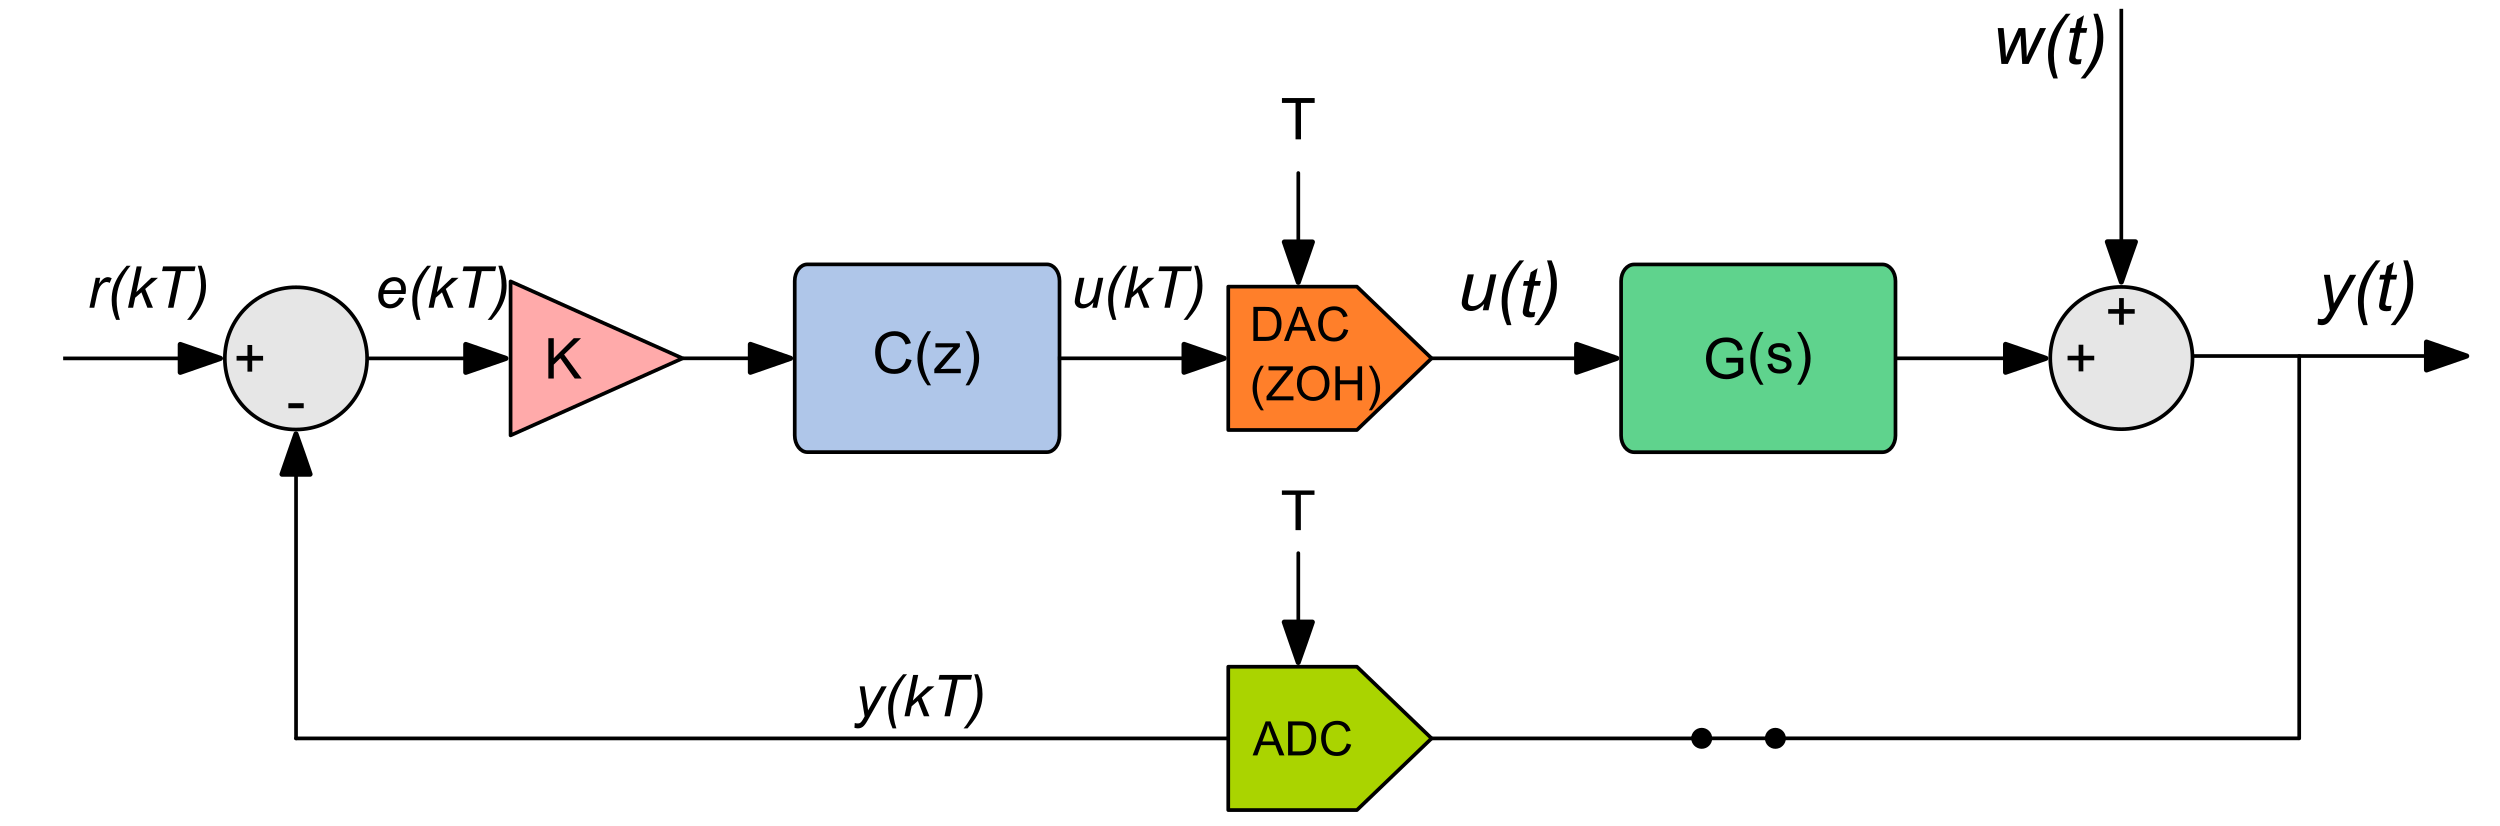
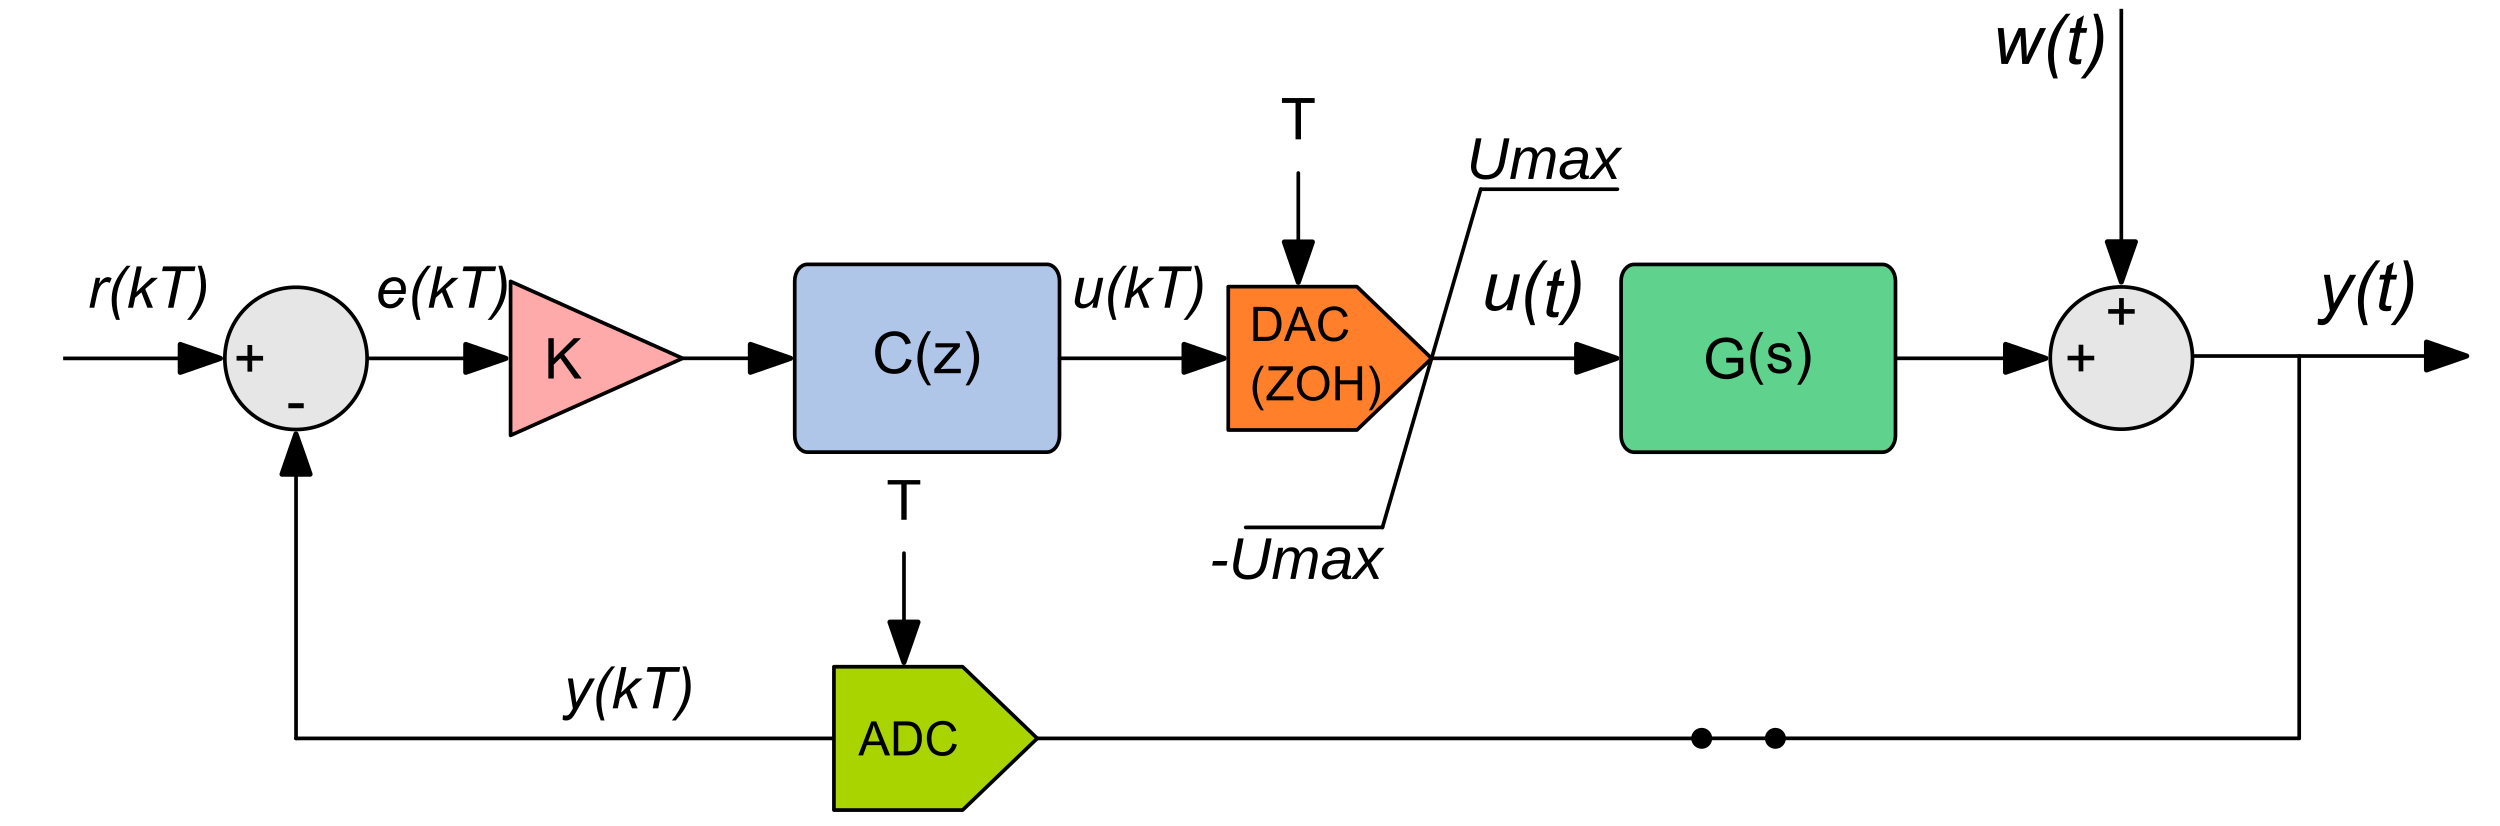
<svg xmlns="http://www.w3.org/2000/svg" xml:space="preserve" width="634" height="209.303" version="1.1" style="fill-rule:evenodd" viewBox="0 0 17907.344 5911.9" id="svg2985">
  <defs id="defs2987">
    <style type="text/css" id="style2989">
   
    .str1 {stroke:#373435;stroke-width:26.481}
    .str0 {stroke:black;stroke-width:26.481}
    .str4 {stroke:black;stroke-width:26.481;stroke-linecap:round}
    .str3 {stroke:black;stroke-width:26.481;stroke-linecap:round;stroke-linejoin:round}
    .str2 {stroke:black;stroke-width:26.521;stroke-linecap:round;stroke-linejoin:round}
    .str5 {stroke:black;stroke-width:36.239;stroke-linecap:round;stroke-linejoin:round}
    .fil6 {fill:none}
    .fil3 {fill:#FFF688}
    .fil7 {fill:black}
    .fil0 {fill:#5FD38D}
    .fil2 {fill:#AFC6E9}
    .fil5 {fill:#E6E6E6}
    .fil4 {fill:#FFAAAA}
    .fil1 {fill:black;fill-rule:nonzero}
   
  </style>
  </defs>
  <path style="fill:#5fd38d;stroke:#000000;stroke-width:26.481" id="path2993" d="m 11705.538,1894.191 h 1778.11 c 51.95,0 93.668,53 93.668,119 v 1107 c 0,65 -41.718,119 -93.668,119 h -1778.11 c -51.949,0 -93.668,-54 -93.668,-119 v -1107 c 0,-66 41.719,-119 93.668,-119 z" class="fil0 str0" />
  <g id="g3418" transform="translate(-656.8361,56.49127)">
    <path id="text2987" class="fil1" d="m 13021.918,2540.7 v -34 h 122 v 108 c -18,14 -38,26 -58,33 -20,8 -40,12 -61,12 -29,0 -54,-6 -78,-19 -23,-12 -40,-29 -52,-52 -12,-23 -18,-49 -18,-77 0,-28 6,-55 18,-79 12,-24 29,-42 51,-54 22,-12 47,-18 76,-18 21,0 40,3 56,10 17,7 31,16 40,28 10,13 17,28 22,48 l -35,9 c -4,-14 -9,-26 -16,-35 -6,-8 -15,-15 -27,-20 -12,-5 -25,-7 -40,-7 -17,0 -32,2 -45,8 -13,5 -23,12 -31,21 -8,8 -14,18 -18,28 -7,18 -11,38 -11,59 0,25 4,47 13,64 9,18 22,31 39,39 17,8 35,13 54,13 16,0 32,-4 48,-10 16,-6 28,-13 36,-21 v -54 z" style="fill:#000000;fill-rule:nonzero" />
    <path id="1" class="fil1" d="m 13263.918,2699.2 c -19,-24 -36,-53 -49,-86 -14,-33 -21,-68 -21,-103 0,-31 5,-61 15,-90 12,-33 30,-66 55,-99 h 25 c -15,27 -26,47 -31,59 -8,18 -14,37 -19,56 -6,25 -8,49 -8,74 0,63 19,126 58,189 z" style="fill:#000000;fill-rule:nonzero" />
    <path id="2" class="fil1" d="m 13316.918,2552.2 35,-5 c 2,14 7,24 16,32 9,7 22,11 38,11 16,0 28,-3 36,-10 8,-6 12,-14 12,-23 0,-8 -3,-14 -11,-19 -5,-3 -17,-7 -36,-12 -26,-7 -44,-12 -54,-17 -10,-5 -17,-11 -23,-20 -5,-8 -7,-18 -7,-28 0,-9 2,-18 6,-26 4,-8 10,-14 17,-20 6,-4 13,-7 23,-10 9,-3 20,-4 30,-4 17,0 31,2 44,7 12,5 21,11 27,19 6,8 10,19 12,33 l -34,5 c -2,-11 -7,-20 -14,-26 -8,-6 -18,-9 -32,-9 -16,0 -28,3 -35,8 -7,5 -10,12 -10,19 0,4 1,9 4,12 3,4 8,7 14,10 3,1 14,4 31,9 25,7 42,12 52,16 10,4 18,11 24,19 6,8 8,18 8,30 0,12 -3,23 -10,33 -7,11 -17,19 -30,25 -13,5 -28,8 -44,8 -27,0 -48,-5 -62,-17 -14,-11 -24,-28 -27,-50 z" style="fill:#000000;fill-rule:nonzero" />
    <path id="3" class="fil1" d="m 13555.918,2699.2 h -26 c 40,-63 59,-126 59,-189 0,-24 -3,-49 -8,-73 -5,-20 -11,-39 -19,-57 -5,-12 -16,-31 -32,-59 h 26 c 24,33 43,66 54,99 10,29 16,59 16,90 0,35 -7,70 -21,103 -13,33 -30,62 -49,86 z" style="fill:#000000;fill-rule:nonzero" />
  </g>
  <g id="g3432" transform="translate(-1016.843,56.49127)">
    <path id="text3003" class="fil1" d="m 15352.836,401.7 -26,-257 h 42 l 11,116 4,65 c 1,4 1,14 2,29 5,-17 10,-29 13,-38 3,-9 9,-21 16,-38 l 61,-134 h 48 l 8,129 c 1,19 2,45 3,78 8,-22 21,-52 39,-90 l 55,-117 h 44 l -125,257 h -46 l -9,-150 c -1,-10 -2,-28 -2,-55 -7,17 -15,36 -24,56 l -68,149 z" style="fill:#000000;fill-rule:nonzero" />
    <path id="path3025" class="fil1" d="m 15724.836,505.7 c -26,-56 -38,-112 -38,-171 0,-39 5,-75 15,-108 10,-34 26,-67 47,-100 14,-22 36,-50 66,-85 h 34 c -19,20 -39,49 -60,85 -21,37 -36,72 -46,108 -9,35 -14,70 -14,106 0,53 10,108 28,165 z" style="fill:#000000;fill-rule:nonzero" />
    <path id="path3027" class="fil1" d="m 15927.836,366.7 -7,35 c -11,3 -21,4 -30,4 -18,0 -32,-4 -42,-12 -8,-7 -11,-16 -11,-27 0,-5 2,-18 6,-39 l 31,-149 h -35 l 7,-34 h 35 l 13,-62 50,-30 -20,92 h 43 l -7,34 h -43 l -29,142 c -4,18 -6,29 -6,32 0,6 2,9 5,12 3,3 8,4 14,4 10,0 19,-1 26,-2 z" style="fill:#000000;fill-rule:nonzero" />
    <path id="path3029" class="fil1" d="m 16044.836,41.7 c 25,55 38,112 38,170 0,40 -5,76 -15,109 -11,34 -26,67 -47,100 -14,22 -36,50 -67,85 h -34 c 19,-21 39,-49 60,-85 21,-37 36,-73 46,-108 9,-35 14,-70 14,-106 0,-53 -9,-108 -28,-165 z" style="fill:#000000;fill-rule:nonzero" />
  </g>
  <path style="fill:#000000;fill-rule:nonzero" d="m 16600.967,2324.191 3,-42 c 9,3 17,4 26,4 9,0 16,-2 21,-6 8,-5 15,-15 24,-30 l 14,-25 -43,-257 h 43 l 19,129 c 4,26 7,51 10,77 l 115,-206 h 45 l -163,291 c -16,28 -30,47 -42,56 -12,9 -26,14 -42,14 -10,0 -20,-2 -30,-5 z" class="fil1" id="text3007" />
  <path style="fill:#000000;fill-rule:nonzero" d="m 16927.967,2329.191 c -26,-56 -38,-112 -38,-171 0,-39 5,-75 15,-108 10,-34 26,-67 47,-100 14,-22 36,-50 66,-85 h 34 c -19,20 -39,49 -60,85 -21,37 -36,72 -46,108 -9,35 -14,70 -14,106 0,53 10,108 28,165 z" class="fil1" id="path3032" />
  <path style="fill:#000000;fill-rule:nonzero" d="m 17130.967,2190.191 -7,35 c -10,3 -21,4 -30,4 -18,0 -32,-4 -42,-12 -7,-7 -11,-16 -11,-27 0,-5 2,-18 6,-39 l 31,-149 h -35 l 7,-34 h 35 l 13,-62 50,-30 -20,92 h 43 l -7,34 h -42 l -30,142 c -4,18 -6,29 -6,32 0,6 2,10 5,12 3,3 8,4 14,4 10,0 19,-1 26,-2 z" class="fil1" id="path3034" />
  <path style="fill:#000000;fill-rule:nonzero" d="m 17247.967,1865.191 c 25,56 38,112 38,170 0,40 -5,76 -15,109 -10,34 -26,67 -47,100 -14,22 -36,50 -66,85 h -35 c 19,-20 39,-49 60,-85 21,-37 36,-73 46,-108 9,-35 14,-70 14,-106 0,-53 -9,-108 -28,-165 z" class="fil1" id="path3036" />
-   <g id="g3426" transform="translate(-513.8909,56.4912)">
+   <g id="g3426" transform="translate(-344.4171,56.4912)">
    <path id="text3011" class="fil1" d="m 11145.112,2120.2 c -31,34 -62,51 -95,51 -19,0 -35,-5 -48,-16 -12,-12 -18,-26 -18,-42 0,-11 3,-29 9,-55 l 34,-149 h 44 l -38,167 c -3,13 -4,24 -4,32 0,9 3,16 9,20 6,5 14,8 26,8 12,0 25,-3 36,-9 12,-6 23,-14 31,-24 9,-10 16,-22 21,-36 4,-8 8,-24 13,-46 l 24,-112 h 43 l -56,257 h -41 z" style="fill:#000000;fill-rule:nonzero" />
    <path id="path3039" class="fil1" d="m 11308.112,2272.7 c -26,-56 -38,-112 -38,-171 0,-39 5,-75 15,-108 10,-34 26,-67 47,-100 14,-22 36,-50 66,-85 h 34 c -19,20 -39,49 -60,85 -21,37 -36,72 -46,108 -9,35 -14,70 -14,106 0,53 10,108 28,165 z" style="fill:#000000;fill-rule:nonzero" />
    <path id="path3041" class="fil1" d="m 11511.112,2178.2 -7,35 c -10,3 -21,4 -30,4 -18,0 -32,-4 -42,-12 -7,-7 -11,-16 -11,-27 0,-5 2,-18 6,-39 l 31,-149 h -35 l 7,-34 h 35 l 13,-62 50,-30 -20,92 h 43 l -7,34 h -42 l -30,142 c -4,18 -6,29 -6,32 0,6 2,10 5,12 3,3 8,4 14,4 10,0 19,-1 26,-2 z" style="fill:#000000;fill-rule:nonzero" />
    <path id="path3043" class="fil1" d="m 11628.112,1808.7 c 25,56 38,112 38,170 0,40 -5,76 -15,109 -10,34 -26,67 -47,100 -14,22 -36,50 -66,85 h -35 c 19,-20 39,-49 60,-85 21,-37 36,-73 46,-108 9,-35 14,-70 14,-106 0,-53 -9,-108 -28,-165 z" style="fill:#000000;fill-rule:nonzero" />
  </g>
  <polygon style="fill:#ffaaaa;stroke:#000000;stroke-width:26.521;stroke-linecap:round;stroke-linejoin:round" transform-center-x="-6.106" randomized="0" rounded="0" flatsided="false" arg2="1.047" arg1="0" r2="18.947" r1="37.894" cy="502.334" cx="128.794" sides="3" type="star" role="line" linespacing="125%" points="4979,2503 4979,1952 5595,2228 6211,2503 5595,2779 4979,3055 " class="fil4 str2" id="path5408" transform="translate(-1321.909,63.69122)" />
  <polygon style="fill:#000000;fill-rule:nonzero" points="5445,2648 5395,2648 5292,2502 5245,2548 5245,2648 5206,2648 5206,2359 5245,2359 5245,2502 5388,2359 5440,2359 5319,2476 " class="fil1" id="text3019" transform="translate(-1278.375,63.69118)" />
  <path style="fill:#e6e6e6;stroke:#000000;stroke-width:26.481" ry="15.152" rx="15.152" cy="513.951" cx="535.886" type="arc" role="line" linespacing="125%" d="m 15704.998,2565.191 c 0,281 -228,509 -509,509 -281,0 -510,-228 -510,-509 0,-282 229,-510 510,-510 281,0 509,228 509,510 z" class="fil5 str0" id="path3052" />
  <path style="fill:#e6e6e6;stroke:#000000;stroke-width:26.481" type="arc" cx="535.886" cy="513.951" rx="15.152" ry="15.152" d="m 2629.365,2566.691 c 0,282 -228,510 -509,510 -282,0 -510,-228 -510,-510 0,-281 228,-509 510,-509 281,0 509,228 509,509 z" class="fil5 str0" id="path3822" />
  <line style="fill:none;stroke:#000000;stroke-width:26.481" connector-curvature="0" y2="2566.691" x2="5587.623" y1="2566.691" x1="4889.094" class="fil6 str0" id="path3824" />
  <line style="fill:none;stroke:#000000;stroke-width:26.481" connector-curvature="0" y2="2566.691" x2="14401.22" y1="2566.691" x1="13577.308" class="fil6 str0" id="path4270" />
  <line style="fill:none;stroke:#000000;stroke-width:26.481" connector-curvature="0" y2="2550.191" x2="17652.008" y1="2550.191" x1="15712.012" class="fil6 str0" id="path4272" />
  <line style="fill:none;stroke:#000000;stroke-width:26.481;stroke-linecap:round;stroke-linejoin:round" connector-curvature="0" y2="2550.191" x2="16469.258" y1="5288.691" x1="16469.258" class="fil6 str3" id="path4278" />
  <line style="fill:none;stroke:#000000;stroke-width:26.481;stroke-linecap:round;stroke-linejoin:round" connector-curvature="0" y2="5289.191" x2="2120.368" y1="5289.191" x1="12128.41" class="fil6 str3" id="path4280" />
  <line style="fill:none;stroke:#000000;stroke-width:26.481;stroke-linecap:round" connector-curvature="0" y2="5289.191" x2="2120.368" y1="3235.008" x1="2120.368" class="fil6 str4" id="path4646" />
  <polygon style="fill:#000000;fill-rule:nonzero" points="2135,2520 2057,2520 2057,2486 2135,2486 2135,2408 2169,2408 2169,2486 2247,2486 2247,2520 2169,2520 2169,2599 2135,2599 " class="fil1" id="text5390" transform="translate(-362.6341,63.19118)" />
  <polygon style="fill:#000000;fill-rule:nonzero" points="2428,2825 2538,2825 2538,2861 2428,2861 " class="fil1" id="text5394" transform="translate(-362.6341,63.19118)" />
  <polygon style="fill:#000000;fill-rule:nonzero" points="12879,2406 12913,2406 12913,2485 12991,2485 12991,2518 12913,2518 12913,2597 12879,2597 12879,2518 12800,2518 12800,2485 12879,2485 " class="fil1" id="text5398" transform="translate(2010,63.19118)" />
  <polygon style="fill:#000000;fill-rule:nonzero" points="13169,2072 13203,2072 13203,2151 13281,2151 13281,2184 13203,2184 13203,2263 13169,2263 13169,2184 13091,2184 13091,2151 13169,2151 " class="fil1" id="text5402" transform="translate(2010,63.19118)" />
  <line style="fill:none;stroke:#000000;stroke-width:26.481" connector-curvature="0" role="line" linespacing="125%" y2="2003.191" x2="15195.009" y1="63.191" x1="15195.009" class="fil6 str0" id="path5406" />
  <line style="fill:none;stroke:#000000;stroke-width:26.481" connector-curvature="0" y2="2567.191" x2="3433.322" y1="2567.191" x1="2629.369" class="fil6 str0" id="path5410" />
  <polygon style="fill:#000000;stroke:#000000;stroke-width:36.239;stroke-linecap:round;stroke-linejoin:round" transform-center-x="-1.429" randomized="0" rounded="0" flatsided="false" arg2="1.047" arg1="0" r2="3.037" r1="6.074" cy="45.856" cx="49.286" sides="3" type="star" points="1653,2404 1797,2454 1941,2504 1797,2554 1653,2604 1653,2504 " class="fil7 str5" id="path5980" transform="translate(-362.0736,63.19146)" />
  <polygon style="fill:#000000;stroke:#000000;stroke-width:36.239;stroke-linecap:round;stroke-linejoin:round" transform-center-x="-1.429" randomized="0" rounded="0" flatsided="false" arg2="1.047" arg1="0" r2="3.037" r1="6.074" cy="45.856" cx="49.286" sides="3" type="star" points="2483,3051 2534,3195 2584,3340 2483,3340 2383,3340 2433,3195 " class="fil7 str5" id="path5980_0" transform="translate(-363.1352,56.88176)" />
  <polygon style="fill:#000000;stroke:#000000;stroke-width:36.239;stroke-linecap:round;stroke-linejoin:round" transform-center-x="-1.429" randomized="0" rounded="0" flatsided="false" arg2="1.047" arg1="0" r2="3.037" r1="6.074" cy="45.856" cx="49.286" sides="3" type="star" points="4806,2454 4950,2504 4806,2554 4662,2604 4662,2504 4662,2404 " class="fil7 str5" id="path5980_1" transform="translate(-1326.1,63.19122)" />
  <polygon style="fill:#000000;stroke:#000000;stroke-width:36.239;stroke-linecap:round;stroke-linejoin:round" transform-center-x="-1.429" randomized="0" rounded="0" flatsided="false" arg2="1.047" arg1="0" r2="3.037" r1="6.074" cy="45.856" cx="49.286" sides="3" type="star" points="12349,2434 12494,2484 12638,2534 12494,2584 12349,2634 12349,2534 " class="fil7 str5" id="path5980_3" transform="translate(2016.689,32.69125)" />
  <polygon style="fill:#000000;stroke:#000000;stroke-width:36.239;stroke-linecap:round;stroke-linejoin:round" transform-center-x="-1.429" randomized="0" rounded="0" flatsided="false" arg2="1.047" arg1="0" r2="3.037" r1="6.074" cy="45.856" cx="49.286" sides="3" type="star" points="13235,1813 13185,1957 13135,1813 13085,1669 13185,1669 13286,1669 " class="fil7 str5" id="path5980_4" transform="translate(2010,63.19118)" />
  <polygon style="fill:#000000;stroke:#000000;stroke-width:36.239;stroke-linecap:round;stroke-linejoin:round" transform-center-x="-1.429" randomized="0" rounded="0" flatsided="false" arg2="1.047" arg1="0" r2="3.037" r1="6.074" cy="45.856" cx="49.286" sides="3" type="star" points="15515,2437 15659,2487 15515,2537 15371,2587 15371,2487 15371,2387 " class="fil7 str5" id="path5980_5" transform="translate(2010,63.19118)" />
  <circle style="fill:#000000;stroke:#000000;stroke-width:28.246;stroke-linecap:round;stroke-linejoin:round;stroke-miterlimit:4;stroke-dasharray:none;stroke-opacity:1" id="path3084" cx="12189.345" cy="5288.691" r="60.939" />
  <circle id="path3149" style="fill:#000000;stroke:#000000;stroke-width:28.246;stroke-linecap:round;stroke-linejoin:round;stroke-miterlimit:4;stroke-dasharray:none;stroke-opacity:1" cx="12717.102" cy="5288.691" r="60.939" />
-   <line id="line3151" class="fil6 str3" x1="16467.16" y1="5288.691" x2="12120.94" y2="5288.691" connector-curvature="0" style="fill:none;stroke:#000000;stroke-width:26.481;stroke-linecap:round;stroke-linejoin:round" />
+   <line id="line3151" class="fil6 str3" x1="16469.258" y1="5288.691" x2="12250.284" y2="5288.691" connector-curvature="0" style="fill:none;stroke:#000000;stroke-width:26.481;stroke-linecap:round;stroke-linejoin:round" />
  <path style="fill:#afc6e9;fill-rule:evenodd;stroke:#000000;stroke-width:26.481" id="path2999" role="line" linespacing="125%" d="m 5782.922,1893.691 h 1715.962 c 50.136,0 90.396,53 90.396,119 v 1106 c 0,66 -40.26,120 -90.396,120 H 5782.922 c -49.375,0 -90.394,-54 -90.394,-120 v -1106 c 0,-66 41.019,-119 90.394,-119 z" class="fil2 str0" />
  <polygon transform="translate(-2492.224,62.69122)" style="fill:#000000;fill-rule:evenodd;stroke:#000000;stroke-width:36.239;stroke-linecap:round;stroke-linejoin:round" transform-center-x="-1.429" randomized="0" rounded="0" flatsided="false" arg2="1.047" arg1="0" r2="3.037" r1="6.074" cy="45.856" cx="49.286" sides="3" type="star" points="7867,2404 8011,2454 8155,2504 8011,2554 7867,2604 7867,2504 " class="fil7 str5" id="path5980_2-1" />
  <line id="line3118" class="fil6 str0" x1="10216.303" y1="2566.691" x2="11294.93" y2="2566.691" connector-curvature="0" style="fill:none;stroke:#000000;stroke-width:26.481" />
  <polygon id="polygon3120" class="fil7 str5" points="7867,2504 7867,2404 8011,2454 8155,2504 8011,2554 7867,2604 " type="star" sides="3" cx="49.286" cy="45.856" r1="6.074" r2="3.037" arg1="0" arg2="1.047" flatsided="false" rounded="0" randomized="0" transform-center-x="-1.429" style="fill:#000000;fill-rule:evenodd;stroke:#000000;stroke-width:36.239;stroke-linecap:round;stroke-linejoin:round" transform="translate(3426.44,62.69127)" />
  <g style="font-style:normal;font-weight:normal;font-size:413.109px;line-height:125%;font-family:sans-serif;letter-spacing:0px;word-spacing:0px;fill:#000000;fill-opacity:1;stroke:none;stroke-width:1px;stroke-linecap:butt;stroke-linejoin:miter;stroke-opacity:1" id="text3400" transform="translate(-2140.738,56.49127)">
    <path d="m 8631.367,2512.927 39.132,9.884 q -12.305,48.209 -44.377,73.625 -31.871,25.214 -78.063,25.214 -47.806,0 -77.861,-19.364 -29.854,-19.566 -45.587,-56.48 -15.532,-36.913 -15.532,-79.273 0,-46.192 17.549,-80.484 17.751,-34.493 50.227,-52.244 32.678,-17.953 71.81,-17.953 44.377,0 74.634,22.592 30.257,22.592 42.158,63.54 l -38.527,9.077 q -10.287,-32.274 -29.854,-46.999 -19.566,-14.725 -49.218,-14.725 -34.09,0 -57.085,16.339 -22.794,16.339 -32.072,43.974 -9.279,27.433 -9.279,56.681 0,37.72 10.893,65.96 11.094,28.038 34.291,41.956 23.197,13.918 50.227,13.918 32.879,0 55.673,-18.961 22.794,-18.961 30.862,-56.278 z" style="font-style:normal;font-variant:normal;font-weight:normal;font-stretch:normal;font-family:Arial;-inkscape-font-specification:Arial" id="path4426" />
    <path d="m 8783.66,2703.546 q -30.055,-37.922 -50.832,-88.754 -20.776,-50.832 -20.776,-105.294 0,-48.008 15.532,-91.981 18.154,-51.033 56.076,-101.663 h 26.021 q -24.407,41.956 -32.274,59.909 -12.305,27.836 -19.364,58.093 -8.674,37.72 -8.674,75.844 0,97.024 60.312,193.847 z" style="font-style:normal;font-variant:normal;font-weight:normal;font-stretch:normal;font-family:Arial;-inkscape-font-specification:Arial" id="path4428" />
    <path d="m 8833.08,2616.608 v -29.45 l 136.358,-156.53 q -23.197,1.21 -40.948,1.21 h -87.342 v -29.45 h 175.087 v 24.004 l -115.985,135.955 -22.39,24.811 q 24.407,-1.815 45.789,-1.815 h 99.041 v 31.266 z" style="font-style:normal;font-variant:normal;font-weight:normal;font-stretch:normal;font-family:Arial;-inkscape-font-specification:Arial" id="path4430" />
    <path d="m 9082.6,2703.546 h -26.021 q 60.312,-96.822 60.312,-193.847 0,-37.922 -8.674,-75.239 -6.858,-30.257 -19.163,-58.093 -7.867,-18.154 -32.476,-60.514 h 26.021 q 37.922,50.63 56.076,101.663 15.532,43.974 15.532,91.981 0,54.463 -20.978,105.294 -20.776,50.832 -50.63,88.754 z" style="font-style:normal;font-variant:normal;font-weight:normal;font-stretch:normal;font-family:Arial;-inkscape-font-specification:Arial" id="path4432" />
  </g>
  <path style="fill:#ff7f2a;fill-opacity:1;fill-rule:evenodd;stroke:#000000;stroke-width:26.522;stroke-linecap:round;stroke-linejoin:round;stroke-miterlimit:4;stroke-dasharray:none;stroke-opacity:1" d="M 8797.914,3080.123 V 2053.26 h 921.666 l 534.773,513.431 -534.771,513.431 z" id="path3481" />
  <g style="font-style:normal;font-weight:normal;font-size:340.503px;line-height:125%;font-family:sans-serif;letter-spacing:0px;word-spacing:0px;fill:#000000;fill-opacity:1;stroke:none;stroke-width:1px;stroke-linecap:butt;stroke-linejoin:miter;stroke-opacity:1" id="text4283" transform="translate(-1920.704,56.49127)">
    <path d="m 10898.579,2385.504 v -243.739 h 83.962 q 28.43,0 43.394,3.491 20.949,4.822 35.746,17.457 19.286,16.294 28.763,41.732 9.644,25.272 9.644,57.859 0,27.766 -6.485,49.213 -6.484,21.448 -16.626,35.58 -10.142,13.966 -22.279,22.113 -11.971,7.981 -29.096,12.137 -16.958,4.157 -39.071,4.157 z m 32.255,-28.763 h 52.039 q 24.108,0 37.742,-4.489 13.799,-4.489 21.946,-12.636 11.472,-11.472 17.79,-30.758 6.484,-19.453 6.484,-47.052 0,-38.24 -12.636,-58.69 -12.469,-20.616 -30.425,-27.599 -12.969,-4.988 -41.732,-4.988 h -51.208 z" style="font-style:normal;font-variant:normal;font-weight:normal;font-stretch:normal;font-family:Arial;-inkscape-font-specification:Arial" id="path4442" />
    <path d="m 11117.877,2385.504 93.606,-243.739 h 34.748 l 99.757,243.739 h -36.744 l -28.43,-73.82 h -101.919 l -26.768,73.82 z m 70.329,-100.089 h 82.632 l -25.438,-67.502 q -11.638,-30.758 -17.291,-50.543 -4.656,23.443 -13.135,46.553 z" style="font-style:normal;font-variant:normal;font-weight:normal;font-stretch:normal;font-family:Arial;-inkscape-font-specification:Arial" id="path4444" />
    <path d="m 11546,2300.046 32.255,8.147 q -10.142,39.736 -36.578,60.685 -26.269,20.783 -64.343,20.783 -39.404,0 -64.177,-15.961 -24.606,-16.127 -37.575,-46.553 -12.802,-30.426 -12.802,-65.341 0,-38.074 14.465,-66.338 14.631,-28.431 41.399,-43.062 26.934,-14.797 59.189,-14.797 36.578,0 61.517,18.621 24.939,18.621 34.748,52.372 l -31.756,7.482 q -8.479,-26.602 -24.606,-38.739 -16.128,-12.137 -40.568,-12.137 -28.098,0 -47.052,13.467 -18.787,13.467 -26.435,36.245 -7.648,22.611 -7.648,46.719 0,31.091 8.978,54.367 9.144,23.11 28.264,34.582 19.12,11.472 41.399,11.472 27.101,0 45.888,-15.629 18.788,-15.629 25.438,-46.387 z" style="font-style:normal;font-variant:normal;font-weight:normal;font-stretch:normal;font-family:Arial;-inkscape-font-specification:Arial" id="path4446" />
    <path d="m 10951.949,2882.792 q -24.773,-31.257 -41.898,-73.155 -17.125,-41.898 -17.125,-86.788 0,-39.57 12.802,-75.815 14.964,-42.064 46.221,-83.796 h 21.447 q -20.117,34.582 -26.601,49.38 -10.142,22.944 -15.961,47.883 -7.15,31.091 -7.15,62.514 0,79.972 49.712,159.777 z" style="font-style:normal;font-variant:normal;font-weight:normal;font-stretch:normal;font-family:Arial;-inkscape-font-specification:Arial" id="path4448" />
    <path d="m 10992.849,2811.133 v -29.927 l 124.862,-156.119 q 13.301,-16.626 25.272,-28.929 h -136.002 v -28.763 h 174.575 v 28.763 l -136.833,169.088 -14.798,17.125 h 155.621 v 28.763 z" style="font-style:normal;font-variant:normal;font-weight:normal;font-stretch:normal;font-family:Arial;-inkscape-font-specification:Arial" id="path4450" />
    <path d="m 11210.651,2692.423 q 0,-60.685 32.587,-94.935 32.588,-34.416 84.129,-34.416 33.751,0 60.851,16.127 27.101,16.127 41.233,45.057 14.299,28.763 14.299,65.341 0,37.076 -14.964,66.338 -14.963,29.262 -42.397,44.392 -27.433,14.963 -59.189,14.963 -34.416,0 -61.516,-16.626 -27.101,-16.626 -41.067,-45.389 -13.966,-28.763 -13.966,-60.852 z m 33.252,0.499 q 0,44.059 23.61,69.497 23.775,25.272 59.521,25.272 36.411,0 59.854,-25.604 23.609,-25.604 23.609,-72.656 0,-29.761 -10.142,-51.874 -9.975,-22.279 -29.428,-34.416 -19.286,-12.303 -43.394,-12.303 -34.25,0 -59.023,23.609 -24.607,23.443 -24.607,78.475 z" style="font-style:normal;font-variant:normal;font-weight:normal;font-stretch:normal;font-family:Arial;-inkscape-font-specification:Arial" id="path4452" />
    <path d="m 11486.146,2811.133 v -243.739 h 32.255 v 100.089 h 126.691 V 2567.394 h 32.255 v 243.739 h -32.255 v -114.886 h -126.691 v 114.886 z" style="font-style:normal;font-variant:normal;font-weight:normal;font-stretch:normal;font-family:Arial;-inkscape-font-specification:Arial" id="path4454" />
    <path d="m 11747.01,2882.792 h -21.448 q 49.713,-79.805 49.713,-159.777 0,-31.257 -7.15,-62.015 -5.653,-24.939 -15.794,-47.883 -6.485,-14.963 -26.769,-49.878 h 21.448 q 31.257,41.732 46.221,83.796 12.802,36.245 12.802,75.815 0,44.891 -17.291,86.788 -17.125,41.898 -41.732,73.155 z" style="font-style:normal;font-variant:normal;font-weight:normal;font-stretch:normal;font-family:Arial;-inkscape-font-specification:Arial" id="path4456" />
  </g>
  <line id="line4289" class="fil6 str0" x1="7577.422" y1="2566.691" x2="8577.632" y2="2566.691" connector-curvature="0" style="fill:none;stroke:#000000;stroke-width:26.481" />
  <polygon id="polygon4291" class="fil7 str5" points="8155,2504 8011,2554 7867,2604 7867,2504 7867,2404 8011,2454 " type="star" sides="3" cx="49.286" cy="45.856" r1="6.074" r2="3.037" arg1="0" arg2="1.047" flatsided="false" rounded="0" randomized="0" transform-center-x="-1.429" style="fill:#000000;fill-rule:evenodd;stroke:#000000;stroke-width:36.239;stroke-linecap:round;stroke-linejoin:round" transform="translate(614.2286,62.69132)" />
  <g style="font-style:normal;font-weight:normal;font-size:413.109px;line-height:125%;font-family:sans-serif;letter-spacing:0px;word-spacing:0px;fill:#000000;fill-opacity:1;stroke:none;stroke-width:1px;stroke-linecap:butt;stroke-linejoin:miter;stroke-opacity:1" id="text4297" transform="translate(-2033.686,56.49127)">
    <path d="m 9866.125,2108.879 q -38.527,43.57 -78.87,43.57 -24.811,0 -40.141,-14.12 -15.129,-14.322 -15.129,-34.896 0,-13.515 6.858,-46.394 l 25.819,-123.65 h 36.51 l -28.643,136.963 q -3.631,17.146 -3.631,26.626 0,12.103 7.262,18.961 7.463,6.657 21.785,6.657 15.33,0 29.854,-7.463 14.725,-7.463 25.214,-20.171 10.691,-12.708 17.347,-30.055 4.438,-11.094 10.287,-38.931 l 19.364,-92.587 h 36.51 l -44.78,214.22 h -33.686 z" style="font-style:italic;font-variant:normal;font-weight:normal;font-stretch:normal;font-family:Arial;-inkscape-font-specification:Arial" id="path4394" />
    <path d="m 10002.685,2234.546 q -31.669,-69.389 -31.669,-142.611 0,-48.815 12.708,-90.771 12.91,-42.158 39.132,-83.308 17.347,-27.433 55.471,-71.003 h 28.442 q -23.601,25.214 -50.025,71.003 -26.223,45.789 -38.124,89.964 -11.901,44.175 -11.901,88.754 0,66.565 23.197,137.972 z" style="font-style:italic;font-variant:normal;font-weight:normal;font-stretch:normal;font-family:Arial;-inkscape-font-specification:Arial" id="path4396" />
    <path d="m 10088.211,2147.608 61.926,-295.712 h 36.309 l -38.326,183.357 106.505,-101.865 h 48.209 l -91.376,79.879 55.269,134.341 h -39.939 l -42.763,-109.934 -44.377,38.326 -14.927,71.608 z" style="font-style:italic;font-variant:normal;font-weight:normal;font-stretch:normal;font-family:Arial;-inkscape-font-specification:Arial" id="path4398" />
    <path d="m 10374.442,2147.608 54.665,-262.026 h -97.024 l 7.06,-33.686 h 232.777 l -7.06,33.686 h -96.218 l -54.664,262.026 z" style="font-style:italic;font-variant:normal;font-weight:normal;font-stretch:normal;font-family:Arial;-inkscape-font-specification:Arial" id="path4400" />
    <path d="m 10615.086,1846.853 q 31.871,69.389 31.871,142.41 0,49.016 -12.91,90.973 -12.707,41.956 -38.93,83.308 -17.549,27.433 -55.471,71.003 h -28.442 q 23.399,-25.416 49.823,-71.205 26.425,-45.789 38.124,-89.763 11.901,-44.175 11.901,-88.956 0,-66.565 -23.197,-137.77 z" style="font-style:italic;font-variant:normal;font-weight:normal;font-stretch:normal;font-family:Arial;-inkscape-font-specification:Arial" id="path4402" />
  </g>
  <g style="font-style:normal;font-weight:normal;font-size:413.109px;line-height:125%;font-family:sans-serif;letter-spacing:0px;word-spacing:0px;fill:#000000;fill-opacity:1;stroke:none;stroke-width:1px;stroke-linecap:butt;stroke-linejoin:miter;stroke-opacity:1" id="text4301" transform="translate(-2485.617,56.49127)">
    <path d="m 5344.52,2074.789 35.502,3.631 q -7.665,26.424 -35.3,50.227 -27.433,23.802 -65.557,23.802 -23.802,0 -43.772,-10.893 -19.768,-11.094 -30.257,-32.072 -10.287,-20.978 -10.287,-47.806 0,-35.098 16.137,-67.977 16.339,-33.081 42.158,-49.016 25.819,-16.137 55.875,-16.137 38.325,0 61.119,23.802 22.995,23.802 22.995,64.952 0,15.734 -2.824,32.274 h -157.74 q -0.807,6.253 -0.807,11.296 0,30.055 13.717,45.991 13.918,15.734 33.888,15.734 18.759,0 36.913,-12.305 18.154,-12.305 28.24,-35.502 z m -106.101,-53.051 h 120.221 q 0.202,-5.648 0.202,-8.069 0,-27.433 -13.717,-41.956 -13.716,-14.725 -35.3,-14.725 -23.399,0 -42.763,16.137 -19.163,16.137 -28.643,48.613 z" style="font-style:italic;font-variant:normal;font-weight:normal;font-stretch:normal;font-family:Arial;-inkscape-font-specification:Arial" id="path4383" />
    <path d="m 5469.986,2234.546 q -31.669,-69.389 -31.669,-142.611 0,-48.815 12.708,-90.771 12.91,-42.158 39.132,-83.308 17.347,-27.433 55.471,-71.003 h 28.442 q -23.601,25.214 -50.025,71.003 -26.223,45.789 -38.124,89.964 -11.901,44.175 -11.901,88.754 0,66.565 23.197,137.972 z" style="font-style:italic;font-variant:normal;font-weight:normal;font-stretch:normal;font-family:Arial;-inkscape-font-specification:Arial" id="path4385" />
    <path d="m 5555.512,2147.608 61.926,-295.712 h 36.308 l -38.325,183.357 106.505,-101.865 h 48.209 l -91.376,79.879 55.27,134.341 h -39.939 l -42.763,-109.934 -44.377,38.326 -14.927,71.608 z" style="font-style:italic;font-variant:normal;font-weight:normal;font-stretch:normal;font-family:Arial;-inkscape-font-specification:Arial" id="path4387" />
    <path d="m 5841.744,2147.608 54.664,-262.026 h -97.024 l 7.06,-33.686 h 232.777 l -7.06,33.686 h -96.217 l -54.664,262.026 z" style="font-style:italic;font-variant:normal;font-weight:normal;font-stretch:normal;font-family:Arial;-inkscape-font-specification:Arial" id="path4389" />
    <path d="m 6082.388,1846.853 q 31.871,69.389 31.871,142.41 0,49.016 -12.91,90.973 -12.708,41.956 -38.931,83.308 -17.549,27.433 -55.471,71.003 h -28.442 q 23.399,-25.416 49.823,-71.205 26.424,-45.789 38.124,-89.763 11.901,-44.175 11.901,-88.956 0,-66.565 -23.197,-137.77 z" style="font-style:italic;font-variant:normal;font-weight:normal;font-stretch:normal;font-family:Arial;-inkscape-font-specification:Arial" id="path4391" />
  </g>
-   <g style="font-style:normal;font-weight:normal;font-size:413.109px;line-height:125%;font-family:sans-serif;letter-spacing:0px;word-spacing:0px;fill:#000000;fill-opacity:1;stroke:none;stroke-width:1px;stroke-linecap:butt;stroke-linejoin:miter;stroke-opacity:1" id="text4305" transform="translate(-2259.651,56.49127)">
+   <g style="font-style:normal;font-weight:normal;font-size:413.109px;line-height:125%;font-family:sans-serif;letter-spacing:0px;word-spacing:0px;fill:#000000;fill-opacity:1;stroke:none;stroke-width:1px;stroke-linecap:butt;stroke-linejoin:miter;stroke-opacity:1" id="text4305" transform="translate(-4349.828)">
    <path d="m 8379.838,5156.718 2.219,-34.291 q 11.296,3.228 21.987,3.228 11.094,0 17.953,-5.043 8.875,-6.657 19.364,-25.012 l 11.699,-20.978 -35.703,-214.825 h 35.905 l 16.137,108.32 q 4.841,32.072 8.27,64.145 l 95.814,-172.465 h 38.124 l -136.56,242.661 q -19.768,35.502 -35.098,46.999 -15.33,11.498 -35.3,11.498 -12.708,0 -24.811,-4.236 z" style="font-style:italic;font-variant:normal;font-weight:normal;font-stretch:normal;font-family:Arial;-inkscape-font-specification:Arial" id="path4408" />
    <path d="m 8652.958,5160.954 q -31.669,-69.389 -31.669,-142.611 0,-48.815 12.708,-90.771 12.91,-42.158 39.132,-83.308 17.347,-27.433 55.471,-71.003 h 28.442 q -23.601,25.214 -50.025,71.003 -26.223,45.789 -38.124,89.964 -11.901,44.175 -11.901,88.754 0,66.565 23.197,137.972 z" style="font-style:italic;font-variant:normal;font-weight:normal;font-stretch:normal;font-family:Arial;-inkscape-font-specification:Arial" id="path4410" />
    <path d="m 8738.484,5074.015 61.926,-295.712 h 36.308 l -38.326,183.357 106.505,-101.865 h 48.209 l -91.376,79.878 55.27,134.341 h -39.939 l -42.763,-109.934 -44.377,38.325 -14.927,71.608 z" style="font-style:italic;font-variant:normal;font-weight:normal;font-stretch:normal;font-family:Arial;-inkscape-font-specification:Arial" id="path4412" />
    <path d="m 9024.716,5074.015 54.664,-262.026 h -97.024 l 7.06,-33.686 h 232.777 l -7.06,33.686 h -96.217 l -54.664,262.026 z" style="font-style:italic;font-variant:normal;font-weight:normal;font-stretch:normal;font-family:Arial;-inkscape-font-specification:Arial" id="path4414" />
    <path d="m 9265.36,4773.261 q 31.871,69.389 31.871,142.41 0,49.016 -12.91,90.973 -12.708,41.956 -38.931,83.308 -17.549,27.433 -55.471,71.003 h -28.442 q 23.399,-25.416 49.823,-71.205 26.424,-45.789 38.124,-89.763 11.901,-44.175 11.901,-88.956 0,-66.565 -23.197,-137.77 z" style="font-style:italic;font-variant:normal;font-weight:normal;font-stretch:normal;font-family:Arial;-inkscape-font-specification:Arial" id="path4416" />
  </g>
  <g style="font-style:normal;font-weight:normal;font-size:413.109px;line-height:125%;font-family:sans-serif;letter-spacing:0px;word-spacing:0px;fill:#000000;fill-opacity:1;stroke:none;stroke-width:1px;stroke-linecap:butt;stroke-linejoin:miter;stroke-opacity:1" id="text4309" transform="translate(-2881.056,56.49127)">
    <path d="m 3521.535,2147.608 44.78,-214.22 h 32.274 l -9.077,43.772 q 16.541,-24.811 32.274,-36.712 15.935,-11.901 32.476,-11.901 10.893,0 26.828,7.867 l -14.927,33.888 q -9.48,-6.858 -20.776,-6.858 -19.163,0 -39.334,21.382 -20.171,21.382 -31.669,76.853 l -18.154,85.93 z" style="font-style:italic;font-variant:normal;font-weight:normal;font-stretch:normal;font-family:Arial;-inkscape-font-specification:Arial" id="path4372" />
    <path d="m 3712.356,2234.546 q -31.669,-69.389 -31.669,-142.611 0,-48.815 12.708,-90.771 12.91,-42.158 39.132,-83.308 17.347,-27.433 55.471,-71.003 h 28.442 q -23.601,25.214 -50.025,71.003 -26.223,45.789 -38.124,89.964 -11.901,44.175 -11.901,88.754 0,66.565 23.197,137.972 z" style="font-style:italic;font-variant:normal;font-weight:normal;font-stretch:normal;font-family:Arial;-inkscape-font-specification:Arial" id="path4374" />
    <path d="m 3797.882,2147.608 61.926,-295.712 h 36.308 l -38.326,183.357 106.505,-101.865 h 48.209 l -91.376,79.879 55.27,134.341 h -39.939 l -42.763,-109.934 -44.377,38.326 -14.927,71.608 z" style="font-style:italic;font-variant:normal;font-weight:normal;font-stretch:normal;font-family:Arial;-inkscape-font-specification:Arial" id="path4376" />
    <path d="m 4084.113,2147.608 54.664,-262.026 h -97.024 l 7.06,-33.686 h 232.777 l -7.06,33.686 h -96.217 l -54.664,262.026 z" style="font-style:italic;font-variant:normal;font-weight:normal;font-stretch:normal;font-family:Arial;-inkscape-font-specification:Arial" id="path4378" />
    <path d="m 4324.757,1846.853 q 31.871,69.389 31.871,142.41 0,49.016 -12.91,90.973 -12.708,41.956 -38.931,83.308 -17.549,27.433 -55.471,71.003 h -28.442 q 23.399,-25.416 49.823,-71.205 26.424,-45.789 38.124,-89.763 11.901,-44.175 11.901,-88.956 0,-66.565 -23.197,-137.77 z" style="font-style:italic;font-variant:normal;font-weight:normal;font-stretch:normal;font-family:Arial;-inkscape-font-specification:Arial" id="path4380" />
  </g>
-   <path id="path4329" d="M 8797.914,5802.622 V 4775.76 h 921.666 l 534.773,513.431 -534.771,513.431 z" style="fill:#aad400;fill-opacity:1;fill-rule:evenodd;stroke:#000000;stroke-width:26.522;stroke-linecap:round;stroke-linejoin:round;stroke-miterlimit:4;stroke-dasharray:none;stroke-opacity:1" />
-   <g style="font-style:normal;font-weight:normal;font-size:340.503px;line-height:125%;font-family:sans-serif;letter-spacing:0px;word-spacing:0px;fill:#000000;fill-opacity:1;stroke:none;stroke-width:1px;stroke-linecap:butt;stroke-linejoin:miter;stroke-opacity:1" id="text4331" transform="translate(-1758.619,56.49127)">
+   <path id="path4329" d="M 5973.351,5802.622 V 4775.76 h 921.666 l 534.774,513.431 -534.773,513.431 z" style="fill:#aad400;fill-opacity:1;fill-rule:evenodd;stroke:#000000;stroke-width:26.522;stroke-linecap:round;stroke-linejoin:round;stroke-miterlimit:4;stroke-dasharray:none;stroke-opacity:1" />
+   <g style="font-style:normal;font-weight:normal;font-size:340.503px;line-height:125%;font-family:sans-serif;letter-spacing:0px;word-spacing:0px;fill:#000000;fill-opacity:1;stroke:none;stroke-width:1px;stroke-linecap:butt;stroke-linejoin:miter;stroke-opacity:1" id="text4331" transform="translate(-4583.182,56.49127)">
    <path d="m 10730.841,5354.569 93.605,-243.739 h 34.749 l 99.757,243.739 h -36.744 l -28.431,-73.82 h -101.918 l -26.768,73.82 z m 70.329,-100.089 h 82.631 l -25.438,-67.502 q -11.638,-30.758 -17.291,-50.544 -4.655,23.443 -13.134,46.553 z" style="font-style:normal;font-variant:normal;font-weight:normal;font-stretch:normal;font-family:Arial;-inkscape-font-specification:Arial" id="path4435" />
    <path d="m 10985.055,5354.569 v -243.739 h 83.961 q 28.431,0 43.395,3.491 20.949,4.822 35.746,17.457 19.286,16.294 28.763,41.732 9.643,25.272 9.643,57.859 0,27.766 -6.484,49.213 -6.484,21.448 -16.626,35.58 -10.142,13.966 -22.279,22.113 -11.971,7.981 -29.096,12.137 -16.958,4.157 -39.071,4.157 z m 32.254,-28.763 h 52.04 q 24.108,0 37.741,-4.489 13.8,-4.489 21.947,-12.636 11.472,-11.472 17.79,-30.758 6.484,-19.453 6.484,-47.052 0,-38.24 -12.636,-58.69 -12.47,-20.616 -30.426,-27.599 -12.968,-4.988 -41.731,-4.988 h -51.209 z" style="font-style:normal;font-variant:normal;font-weight:normal;font-stretch:normal;font-family:Arial;-inkscape-font-specification:Arial" id="path4437" />
    <path d="m 11405.03,5269.111 32.255,8.147 q -10.142,39.736 -36.577,60.685 -26.27,20.783 -64.343,20.783 -39.404,0 -64.177,-15.961 -24.607,-16.127 -37.575,-46.553 -12.802,-30.426 -12.802,-65.341 0,-38.074 14.464,-66.338 14.631,-28.431 41.399,-43.062 26.935,-14.797 59.189,-14.797 36.578,0 61.517,18.621 24.939,18.621 34.749,52.372 l -31.756,7.482 q -8.48,-26.602 -24.607,-38.739 -16.127,-12.137 -40.568,-12.137 -28.098,0 -47.052,13.467 -18.787,13.467 -26.435,36.245 -7.648,22.611 -7.648,46.719 0,31.091 8.978,54.367 9.144,23.11 28.264,34.582 19.12,11.472 41.399,11.472 27.101,0 45.889,-15.629 18.787,-15.629 25.437,-46.387 z" style="font-style:normal;font-variant:normal;font-weight:normal;font-stretch:normal;font-family:Arial;-inkscape-font-specification:Arial" id="path4439" />
  </g>
  <line id="line4345" class="fil6 str0" x1="452.155" y1="2567.191" x2="1365.334" y2="2567.191" connector-curvature="0" style="fill:none;stroke:#000000;stroke-width:26.481" />
-   <polygon style="fill:#000000;stroke:#000000;stroke-width:36.239;stroke-linecap:round;stroke-linejoin:round" transform-center-x="-1.429" randomized="0" rounded="0" flatsided="false" arg2="1.047" arg1="0" r2="3.037" r1="6.074" cy="45.856" cx="49.286" sides="3" type="star" points="2483,3051 2534,3195 2584,3340 2483,3340 2383,3340 2433,3195 " class="fil7 str5" id="polygon4349" transform="matrix(1,0,0,-1,6816.159,7796.264)" />
+   <polygon style="fill:#000000;stroke:#000000;stroke-width:36.239;stroke-linecap:round;stroke-linejoin:round" transform-center-x="-1.429" randomized="0" rounded="0" flatsided="false" arg2="1.047" arg1="0" r2="3.037" r1="6.074" cy="45.856" cx="49.286" sides="3" type="star" points="2383,3340 2433,3195 2483,3051 2534,3195 2584,3340 2483,3340 " class="fil7 str5" id="polygon4349" transform="matrix(1,0,0,-1,3991.596,7796.264)" />
  <polygon transform="matrix(1,0,0,-1,6816.661,5073.426)" id="polygon4351" class="fil7 str5" points="2534,3195 2584,3340 2483,3340 2383,3340 2433,3195 2483,3051 " type="star" sides="3" cx="49.286" cy="45.856" r1="6.074" r2="3.037" arg1="0" arg2="1.047" flatsided="false" rounded="0" randomized="0" transform-center-x="-1.429" style="fill:#000000;stroke:#000000;stroke-width:36.239;stroke-linecap:round;stroke-linejoin:round" />
  <line style="fill:none;stroke:#000000;stroke-width:26.481;stroke-linecap:round" connector-curvature="0" y2="1733.426" x2="9299.663" y1="1239.469" x1="9299.663" class="fil6 str4" id="line4355" />
-   <line id="line4357" class="fil6 str4" x1="9299.663" y1="3962.306" x2="9299.663" y2="4456.264" connector-curvature="0" style="fill:none;stroke:#000000;stroke-width:26.481;stroke-linecap:round" />
-   <g style="font-style:normal;font-weight:normal;font-size:413.109px;line-height:125%;font-family:sans-serif;letter-spacing:0px;word-spacing:0px;fill:#000000;fill-opacity:1;stroke:none;stroke-width:1px;stroke-linecap:butt;stroke-linejoin:miter;stroke-opacity:1" id="text4363" transform="translate(-1920.704,56.49127)">
-     <path d="M 11200.597,941.554 V 680.738 h -97.427 v -34.896 h 234.39 v 34.896 h -97.831 v 260.815 z" style="font-style:normal;font-variant:normal;font-weight:normal;font-stretch:normal;font-family:Arial;-inkscape-font-specification:Arial" id="path4459" />
-   </g>
-   <text id="text4367" y="3797.451" x="9172.785" style="font-style:normal;font-weight:normal;line-height:0%;font-family:sans-serif;letter-spacing:0px;word-spacing:0px;fill:#000000;fill-opacity:1;stroke:none;stroke-width:1px;stroke-linecap:butt;stroke-linejoin:miter;stroke-opacity:1" xml:space="preserve">
-     <tspan style="font-style:normal;font-variant:normal;font-weight:normal;font-stretch:normal;font-size:413.109px;line-height:1.25;font-family:Arial;-inkscape-font-specification:Arial" y="3797.451" x="9172.785" id="tspan4369">T</tspan>
+   <line id="line4357" class="fil6 str4" x1="6475.102" y1="3962.306" x2="6475.102" y2="4456.264" connector-curvature="0" style="fill:none;stroke:#000000;stroke-width:26.481;stroke-linecap:round" />
+   <path d="M 9279.893,998.045 V 737.229 h -97.427 v -34.896 h 234.39 v 34.896 h -97.831 V 998.045 Z" style="font-style:normal;font-variant:normal;font-weight:normal;font-stretch:normal;font-size:413.109px;line-height:125%;font-family:Arial;-inkscape-font-specification:Arial;letter-spacing:0px;word-spacing:0px;fill:#000000;fill-opacity:1;stroke:none;stroke-width:1px;stroke-linecap:butt;stroke-linejoin:miter;stroke-opacity:1" id="path4459" />
+   <text xml:space="preserve" style="font-style:normal;font-variant:normal;font-weight:normal;font-stretch:normal;font-size:422.488px;line-height:1.25;font-family:Purisa;-inkscape-font-specification:Purisa;letter-spacing:0px;word-spacing:0px;fill:#000000;fill-opacity:1;stroke:none;stroke-width:28.246px;stroke-linecap:butt;stroke-linejoin:miter;stroke-opacity:1" x="8660.738" y="4147.129" id="text1383">
+     <tspan id="tspan1381" style="font-style:italic;font-variant:normal;font-weight:normal;font-stretch:normal;font-family:Arial;-inkscape-font-specification:'Arial Italic';stroke-width:28.246px" x="8660.738" y="4147.129">-Umax</tspan>
+   </text>
+   <text id="text4367" y="3723.101" x="6349.032" style="font-style:normal;font-weight:normal;line-height:0%;font-family:sans-serif;letter-spacing:0px;word-spacing:0px;fill:#000000;fill-opacity:1;stroke:none;stroke-width:1px;stroke-linecap:butt;stroke-linejoin:miter;stroke-opacity:1" xml:space="preserve">
+     <tspan style="font-style:normal;font-variant:normal;font-weight:normal;font-stretch:normal;font-size:413.109px;line-height:1.25;font-family:Arial;-inkscape-font-specification:Arial" y="3723.101" x="6349.032" id="tspan4369">T</tspan>
+   </text>
+   <path style="fill:none;stroke:#000000;stroke-width:26.475;stroke-linecap:round;stroke-linejoin:round;stroke-opacity:1;stroke-dasharray:none" d="M 9902.443,3777.894 10606.262,1355.489" id="path544" />
+   <path style="fill:none;stroke:#000000;stroke-width:26.475;stroke-linecap:round;stroke-linejoin:round;stroke-opacity:1;stroke-dasharray:none" d="m 10606.262,1355.489 h 979.461" id="path663" />
+   <path style="fill:none;stroke:#000000;stroke-width:26.475;stroke-linecap:round;stroke-linejoin:round;stroke-dasharray:none;stroke-opacity:1" d="m 8922.983,3777.894 h 979.461" id="path1221" />
+   <text xml:space="preserve" style="font-style:normal;font-variant:normal;font-weight:normal;font-stretch:normal;font-size:422.488px;line-height:1.25;font-family:Purisa;-inkscape-font-specification:Purisa;letter-spacing:0px;word-spacing:0px;fill:#000000;fill-opacity:1;stroke:none;stroke-width:28.246px;stroke-linecap:butt;stroke-linejoin:miter;stroke-opacity:1" x="10504.97" y="1281.634" id="text1440">
+     <tspan id="tspan1438" style="font-style:italic;font-variant:normal;font-weight:normal;font-stretch:normal;font-family:Arial;-inkscape-font-specification:'Arial Italic';stroke-width:28.246px" x="10504.97" y="1281.634">Umax</tspan>
  </text>
</svg>
